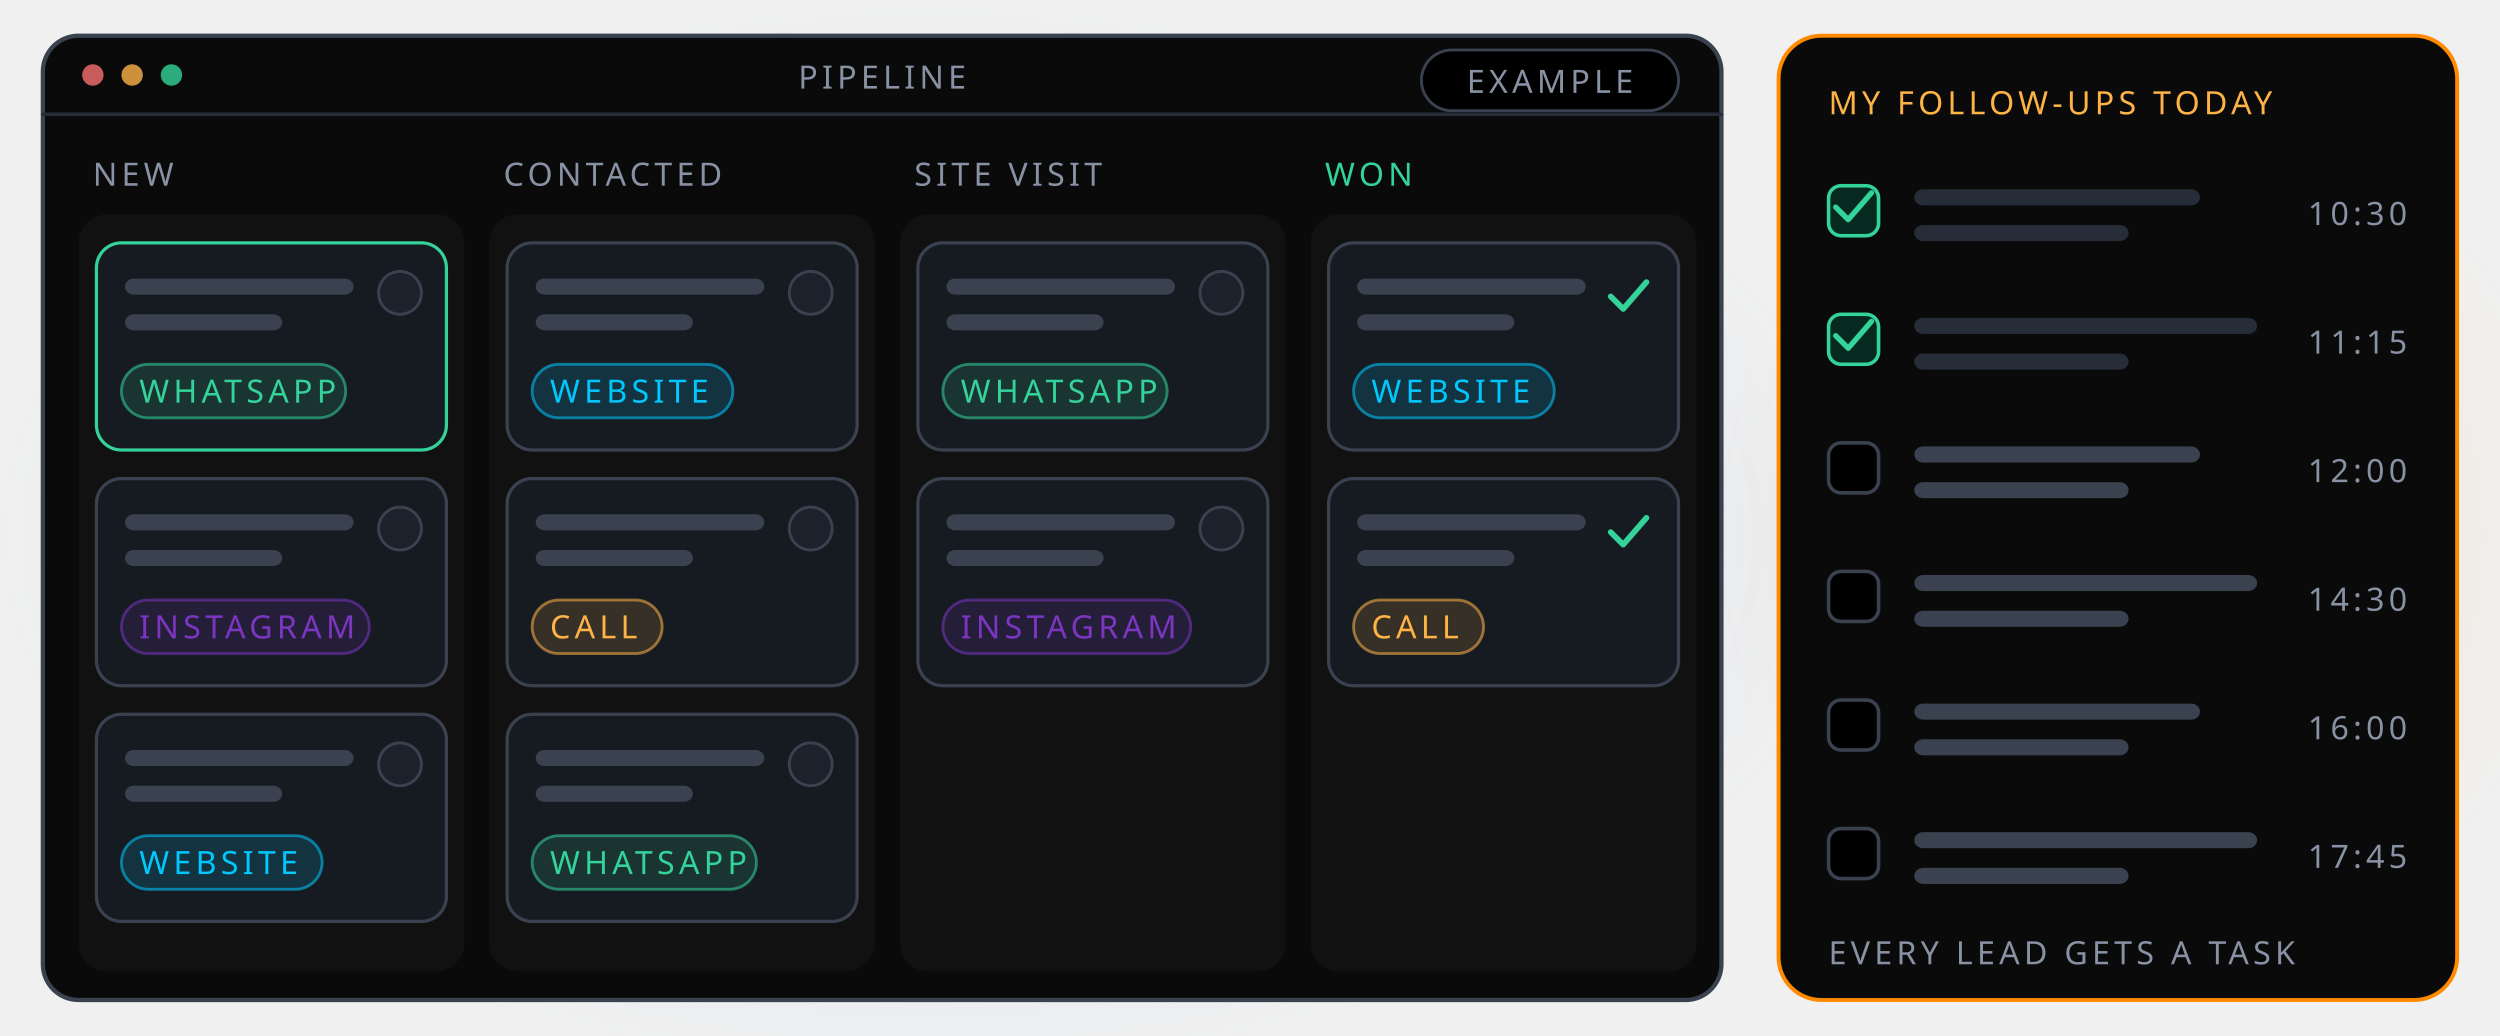
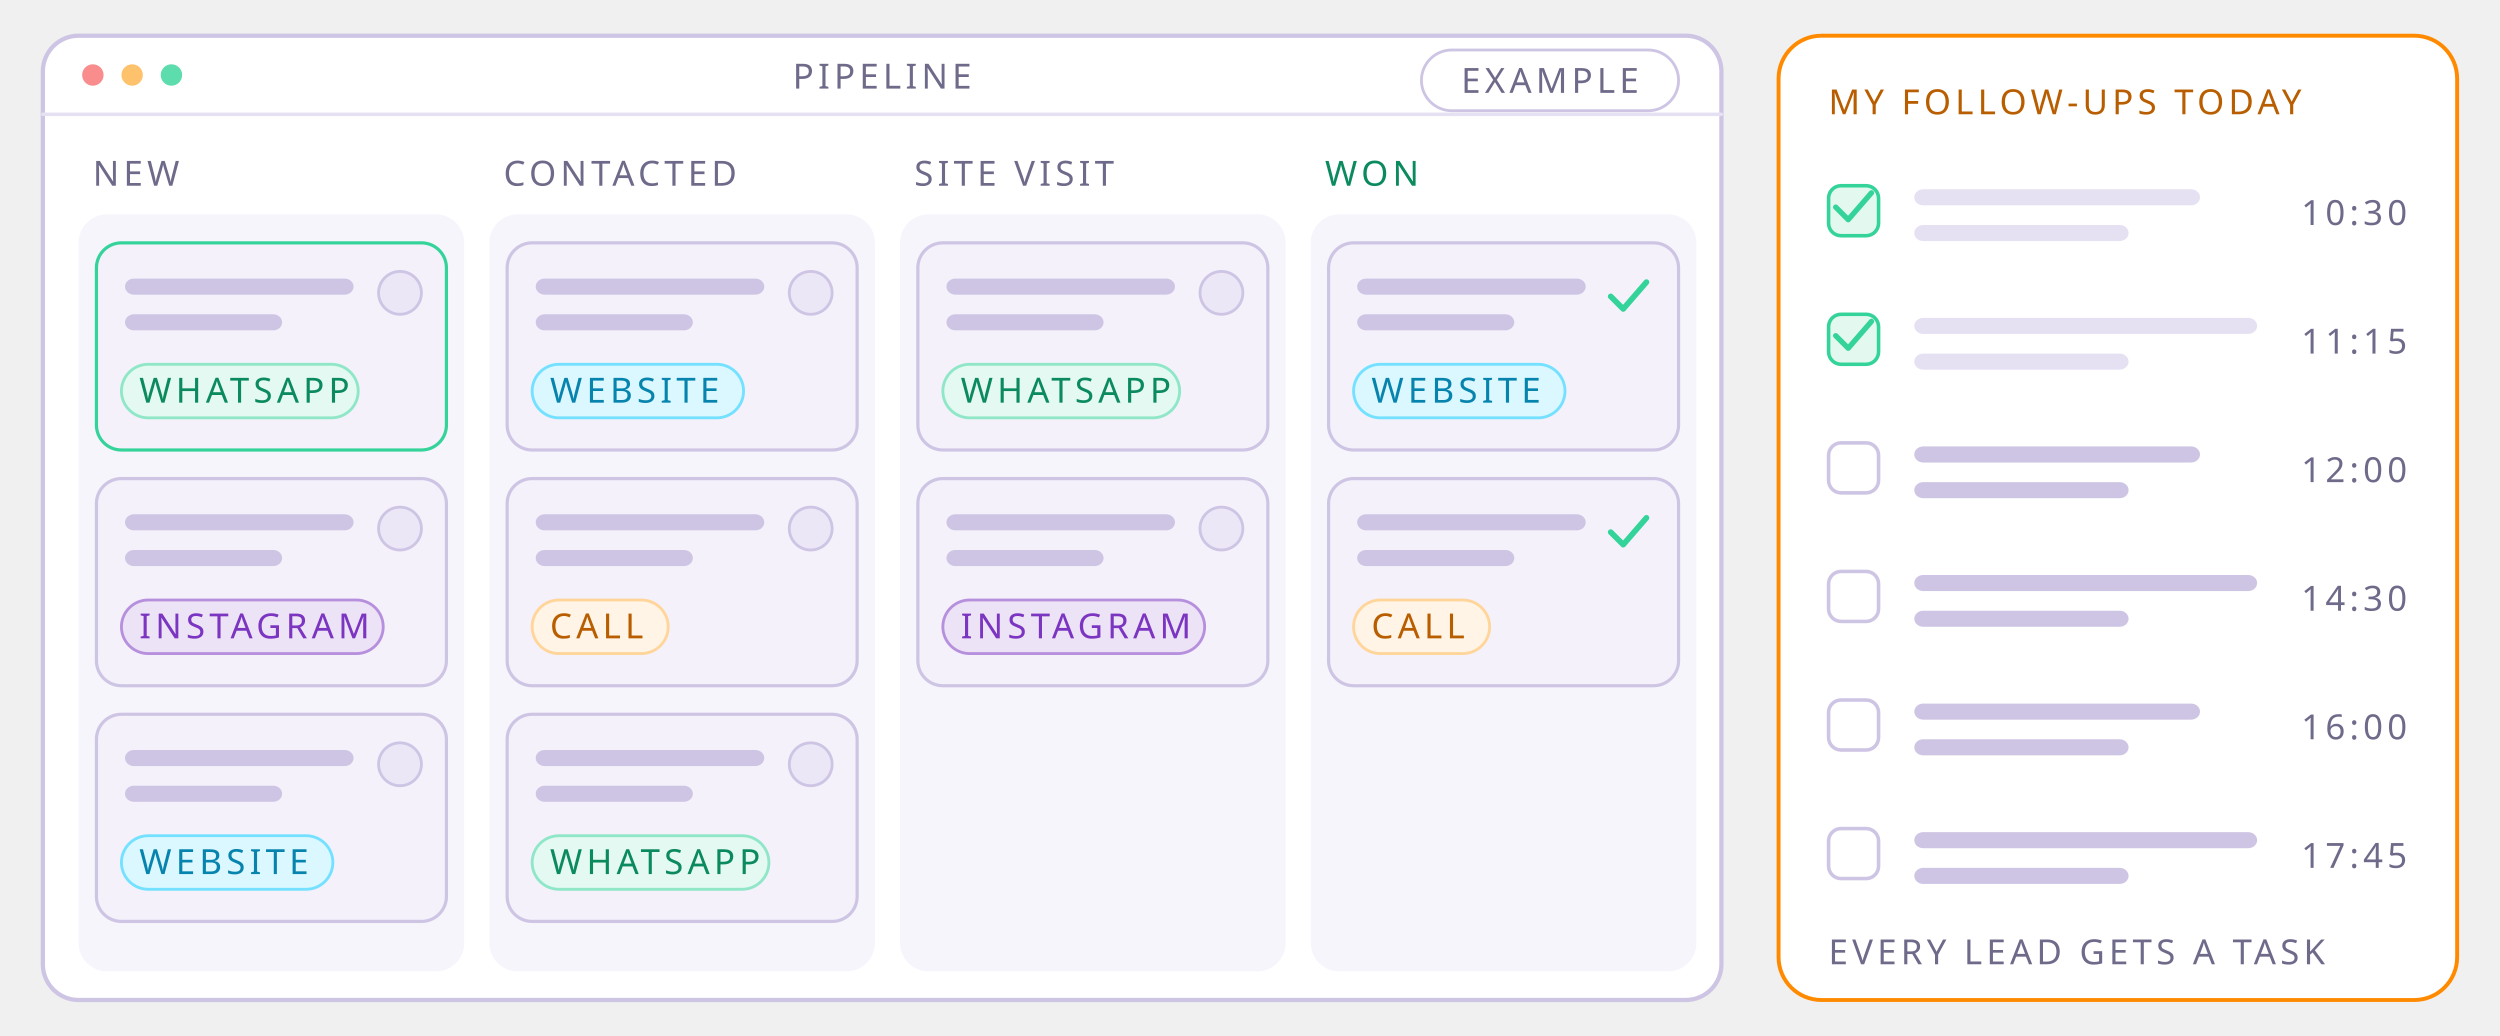
<svg xmlns="http://www.w3.org/2000/svg" viewBox="0 0 700 290" role="img" fill="none">
-   <defs>
-     <radialGradient id="crm-halo1">
-       <stop offset="0" stop-color="#4A90E2" stop-opacity="0.2" />
-       <stop offset="1" stop-color="#4A90E2" stop-opacity="0" />
-     </radialGradient>
-     <radialGradient id="crm-halo2">
-       <stop offset="0" stop-color="#FF8A00" stop-opacity="0.12" />
-       <stop offset="1" stop-color="#FF8A00" stop-opacity="0" />
-     </radialGradient>
-   </defs>
-   <ellipse cx="260" cy="150" rx="260" ry="150" fill="url(#crm-halo1)" />
-   <ellipse cx="600" cy="150" rx="120" ry="130" fill="url(#crm-halo2)" />
-   <rect x="12" y="10" width="470" height="270" rx="10" fill="#0A0A0A" stroke="#3A4250" stroke-width="1.2" />
-   <line x1="12" y1="32" x2="482" y2="32" stroke="#262D38" stroke-width="1" stroke-linecap="round" />
-   <circle cx="26" cy="21" r="3" fill="#F87171" opacity="0.8" />
-   <circle cx="37" cy="21" r="3" fill="#FFB347" opacity="0.8" />
-   <circle cx="48" cy="21" r="3" fill="#34D399" opacity="0.8" />
-   <text x="247.0" y="24.8" font-family="JetBrains Mono" font-size="9" font-weight="500" fill="#8892A4" text-anchor="middle" letter-spacing="1.2">PIPELINE</text>
-   <text x="26" y="52" font-family="JetBrains Mono" font-size="9" font-weight="500" fill="#8892A4" text-anchor="start" letter-spacing="1.2">NEW</text>
-   <rect x="22" y="60" width="108" height="212" rx="8" fill="#111111" />
-   <rect x="27" y="68" width="98" height="58" rx="7" fill="#161B22" stroke="#34D399" stroke-width="0.9" />
-   <rect x="35" y="78" width="64" height="4.5" rx="2.5" fill="#3A4250" />
-   <rect x="35" y="88" width="44" height="4.5" rx="2.5" fill="#3A4250" />
-   <rect x="34" y="102" width="62.8" height="15" rx="7.5" fill="#34D399" fill-opacity="0.14" stroke="#34D399" stroke-opacity=".55" stroke-width=".8" />
-   <text x="39" y="112.74" font-family="JetBrains Mono" font-size="9" font-weight="500" fill="#34D399" text-anchor="start" letter-spacing="1.2">WHATSAPP</text>
-   <circle cx="112" cy="82" r="6" fill="#1C222B" stroke="#3A4250" stroke-width="0.8" />
-   <rect x="27" y="134" width="98" height="58" rx="7" fill="#161B22" stroke="#3A4250" stroke-width="0.9" />
-   <rect x="35" y="144" width="64" height="4.5" rx="2.5" fill="#3A4250" />
-   <rect x="35" y="154" width="44" height="4.5" rx="2.5" fill="#3A4250" />
-   <rect x="34" y="168" width="69.4" height="15" rx="7.5" fill="#7B35C1" fill-opacity="0.14" stroke="#7B35C1" stroke-opacity=".55" stroke-width=".8" />
-   <text x="39" y="178.74" font-family="JetBrains Mono" font-size="9" font-weight="500" fill="#7B35C1" text-anchor="start" letter-spacing="1.2">INSTAGRAM</text>
-   <circle cx="112" cy="148" r="6" fill="#1C222B" stroke="#3A4250" stroke-width="0.8" />
-   <rect x="27" y="200" width="98" height="58" rx="7" fill="#161B22" stroke="#3A4250" stroke-width="0.9" />
-   <rect x="35" y="210" width="64" height="4.5" rx="2.5" fill="#3A4250" />
-   <rect x="35" y="220" width="44" height="4.5" rx="2.5" fill="#3A4250" />
-   <rect x="34" y="234" width="56.2" height="15" rx="7.5" fill="#00C8FF" fill-opacity="0.14" stroke="#00C8FF" stroke-opacity=".55" stroke-width=".8" />
-   <text x="39" y="244.74" font-family="JetBrains Mono" font-size="9" font-weight="500" fill="#00C8FF" text-anchor="start" letter-spacing="1.2">WEBSITE</text>
-   <circle cx="112" cy="214" r="6" fill="#1C222B" stroke="#3A4250" stroke-width="0.8" />
-   <text x="141" y="52" font-family="JetBrains Mono" font-size="9" font-weight="500" fill="#8892A4" text-anchor="start" letter-spacing="1.2">CONTACTED</text>
-   <rect x="137" y="60" width="108" height="212" rx="8" fill="#111111" />
-   <rect x="142" y="68" width="98" height="58" rx="7" fill="#161B22" stroke="#3A4250" stroke-width="0.9" />
-   <rect x="150" y="78" width="64" height="4.5" rx="2.5" fill="#3A4250" />
-   <rect x="150" y="88" width="44" height="4.5" rx="2.5" fill="#3A4250" />
-   <rect x="149" y="102" width="56.2" height="15" rx="7.5" fill="#00C8FF" fill-opacity="0.14" stroke="#00C8FF" stroke-opacity=".55" stroke-width=".8" />
-   <text x="154" y="112.74" font-family="JetBrains Mono" font-size="9" font-weight="500" fill="#00C8FF" text-anchor="start" letter-spacing="1.2">WEBSITE</text>
-   <circle cx="227" cy="82" r="6" fill="#1C222B" stroke="#3A4250" stroke-width="0.8" />
-   <rect x="142" y="134" width="98" height="58" rx="7" fill="#161B22" stroke="#3A4250" stroke-width="0.9" />
-   <rect x="150" y="144" width="64" height="4.5" rx="2.5" fill="#3A4250" />
-   <rect x="150" y="154" width="44" height="4.5" rx="2.5" fill="#3A4250" />
-   <rect x="149" y="168" width="36.4" height="15" rx="7.5" fill="#FFB347" fill-opacity="0.14" stroke="#FFB347" stroke-opacity=".55" stroke-width=".8" />
-   <text x="154" y="178.74" font-family="JetBrains Mono" font-size="9" font-weight="500" fill="#FFB347" text-anchor="start" letter-spacing="1.2">CALL</text>
-   <circle cx="227" cy="148" r="6" fill="#1C222B" stroke="#3A4250" stroke-width="0.8" />
-   <rect x="142" y="200" width="98" height="58" rx="7" fill="#161B22" stroke="#3A4250" stroke-width="0.9" />
-   <rect x="150" y="210" width="64" height="4.5" rx="2.5" fill="#3A4250" />
-   <rect x="150" y="220" width="44" height="4.5" rx="2.5" fill="#3A4250" />
-   <rect x="149" y="234" width="62.8" height="15" rx="7.5" fill="#34D399" fill-opacity="0.14" stroke="#34D399" stroke-opacity=".55" stroke-width=".8" />
-   <text x="154" y="244.74" font-family="JetBrains Mono" font-size="9" font-weight="500" fill="#34D399" text-anchor="start" letter-spacing="1.2">WHATSAPP</text>
-   <circle cx="227" cy="214" r="6" fill="#1C222B" stroke="#3A4250" stroke-width="0.8" />
-   <text x="256" y="52" font-family="JetBrains Mono" font-size="9" font-weight="500" fill="#8892A4" text-anchor="start" letter-spacing="1.2">SITE VISIT</text>
-   <rect x="252" y="60" width="108" height="212" rx="8" fill="#111111" />
-   <rect x="257" y="68" width="98" height="58" rx="7" fill="#161B22" stroke="#3A4250" stroke-width="0.9" />
-   <rect x="265" y="78" width="64" height="4.5" rx="2.5" fill="#3A4250" />
-   <rect x="265" y="88" width="44" height="4.5" rx="2.5" fill="#3A4250" />
-   <rect x="264" y="102" width="62.8" height="15" rx="7.5" fill="#34D399" fill-opacity="0.14" stroke="#34D399" stroke-opacity=".55" stroke-width=".8" />
-   <text x="269" y="112.74" font-family="JetBrains Mono" font-size="9" font-weight="500" fill="#34D399" text-anchor="start" letter-spacing="1.2">WHATSAPP</text>
-   <circle cx="342" cy="82" r="6" fill="#1C222B" stroke="#3A4250" stroke-width="0.8" />
-   <rect x="257" y="134" width="98" height="58" rx="7" fill="#161B22" stroke="#3A4250" stroke-width="0.9" />
-   <rect x="265" y="144" width="64" height="4.5" rx="2.5" fill="#3A4250" />
-   <rect x="265" y="154" width="44" height="4.5" rx="2.5" fill="#3A4250" />
-   <rect x="264" y="168" width="69.4" height="15" rx="7.5" fill="#7B35C1" fill-opacity="0.14" stroke="#7B35C1" stroke-opacity=".55" stroke-width=".8" />
-   <text x="269" y="178.74" font-family="JetBrains Mono" font-size="9" font-weight="500" fill="#7B35C1" text-anchor="start" letter-spacing="1.2">INSTAGRAM</text>
-   <circle cx="342" cy="148" r="6" fill="#1C222B" stroke="#3A4250" stroke-width="0.8" />
-   <text x="371" y="52" font-family="JetBrains Mono" font-size="9" font-weight="500" fill="#34D399" text-anchor="start" letter-spacing="1.2">WON</text>
-   <rect x="367" y="60" width="108" height="212" rx="8" fill="#111111" />
-   <rect x="372" y="68" width="98" height="58" rx="7" fill="#161B22" stroke="#3A4250" stroke-width="0.9" />
-   <rect x="380" y="78" width="64" height="4.5" rx="2.5" fill="#3A4250" />
-   <rect x="380" y="88" width="44" height="4.5" rx="2.5" fill="#3A4250" />
-   <rect x="379" y="102" width="56.2" height="15" rx="7.5" fill="#00C8FF" fill-opacity="0.14" stroke="#00C8FF" stroke-opacity=".55" stroke-width=".8" />
-   <text x="384" y="112.74" font-family="JetBrains Mono" font-size="9" font-weight="500" fill="#00C8FF" text-anchor="start" letter-spacing="1.2">WEBSITE</text>
+   <defs />
+   <rect x="12" y="10" width="470" height="270" rx="10" fill="#FFFFFF" stroke="#CEC5E4" stroke-width="1.2" />
+   <line x1="12" y1="32" x2="482" y2="32" stroke="#E6E0F3" stroke-width="1" stroke-linecap="round" />
+   <circle cx="26" cy="21" r="3" fill="#F98D8D" />
+   <circle cx="37" cy="21" r="3" fill="#FFC26C" />
+   <circle cx="48" cy="21" r="3" fill="#5DDCAD" />
+   <text x="247.0" y="24.8" font-family="JetBrains Mono" font-size="9.72" font-weight="500" fill="#6E6A8A" text-anchor="middle" letter-spacing="1.2">PIPELINE</text>
+   <text x="26" y="52" font-family="JetBrains Mono" font-size="9.72" font-weight="500" fill="#6E6A8A" text-anchor="start" letter-spacing="1.2">NEW</text>
+   <rect x="22" y="60" width="108" height="212" rx="8" fill="#F7F5FC" />
+   <rect x="27" y="68" width="98" height="58" rx="7" fill="#F4F1FB" stroke="#34D399" stroke-width="0.9" />
+   <rect x="35" y="78" width="64" height="4.5" rx="2.5" fill="#CEC5E4" />
+   <rect x="35" y="88" width="44" height="4.5" rx="2.5" fill="#CEC5E4" />
+   <rect x="34" y="102" width="66.3" height="15" rx="7.5" fill="#E3F9F1" stroke="#8FE7C7" stroke-width=".8" />
+   <text x="39" y="112.74" font-family="JetBrains Mono" font-size="9.72" font-weight="500" fill="#0B8A5E" text-anchor="start" letter-spacing="1.2">WHATSAPP</text>
+   <circle cx="112" cy="82" r="6" fill="#ECE7F7" stroke="#CEC5E4" stroke-width="0.8" />
+   <rect x="27" y="134" width="98" height="58" rx="7" fill="#F4F1FB" stroke="#CEC5E4" stroke-width="0.9" />
+   <rect x="35" y="144" width="64" height="4.5" rx="2.5" fill="#CEC5E4" />
+   <rect x="35" y="154" width="44" height="4.5" rx="2.5" fill="#CEC5E4" />
+   <rect x="34" y="168" width="73.3" height="15" rx="7.5" fill="#EDE3F6" stroke="#B690DD" stroke-width=".8" />
+   <text x="39" y="178.74" font-family="JetBrains Mono" font-size="9.72" font-weight="500" fill="#7B35C1" text-anchor="start" letter-spacing="1.2">INSTAGRAM</text>
+   <circle cx="112" cy="148" r="6" fill="#ECE7F7" stroke="#CEC5E4" stroke-width="0.8" />
+   <rect x="27" y="200" width="98" height="58" rx="7" fill="#F4F1FB" stroke="#CEC5E4" stroke-width="0.9" />
+   <rect x="35" y="210" width="64" height="4.5" rx="2.5" fill="#CEC5E4" />
+   <rect x="35" y="220" width="44" height="4.5" rx="2.5" fill="#CEC5E4" />
+   <rect x="34" y="234" width="59.2" height="15" rx="7.5" fill="#DBF7FF" stroke="#73E1FF" stroke-width=".8" />
+   <text x="39" y="244.74" font-family="JetBrains Mono" font-size="9.72" font-weight="500" fill="#0784AD" text-anchor="start" letter-spacing="1.2">WEBSITE</text>
+   <circle cx="112" cy="214" r="6" fill="#ECE7F7" stroke="#CEC5E4" stroke-width="0.8" />
+   <text x="141" y="52" font-family="JetBrains Mono" font-size="9.72" font-weight="500" fill="#6E6A8A" text-anchor="start" letter-spacing="1.2">CONTACTED</text>
+   <rect x="137" y="60" width="108" height="212" rx="8" fill="#F7F5FC" />
+   <rect x="142" y="68" width="98" height="58" rx="7" fill="#F4F1FB" stroke="#CEC5E4" stroke-width="0.9" />
+   <rect x="150" y="78" width="64" height="4.5" rx="2.5" fill="#CEC5E4" />
+   <rect x="150" y="88" width="44" height="4.5" rx="2.5" fill="#CEC5E4" />
+   <rect x="149" y="102" width="59.2" height="15" rx="7.5" fill="#DBF7FF" stroke="#73E1FF" stroke-width=".8" />
+   <text x="154" y="112.74" font-family="JetBrains Mono" font-size="9.72" font-weight="500" fill="#0784AD" text-anchor="start" letter-spacing="1.2">WEBSITE</text>
+   <circle cx="227" cy="82" r="6" fill="#ECE7F7" stroke="#CEC5E4" stroke-width="0.8" />
+   <rect x="142" y="134" width="98" height="58" rx="7" fill="#F4F1FB" stroke="#CEC5E4" stroke-width="0.9" />
+   <rect x="150" y="144" width="64" height="4.5" rx="2.5" fill="#CEC5E4" />
+   <rect x="150" y="154" width="44" height="4.5" rx="2.5" fill="#CEC5E4" />
+   <rect x="149" y="168" width="38.1" height="15" rx="7.5" fill="#FFF4E5" stroke="#FFD59A" stroke-width=".8" />
+   <text x="154" y="178.74" font-family="JetBrains Mono" font-size="9.72" font-weight="500" fill="#B85E00" text-anchor="start" letter-spacing="1.2">CALL</text>
+   <circle cx="227" cy="148" r="6" fill="#ECE7F7" stroke="#CEC5E4" stroke-width="0.8" />
+   <rect x="142" y="200" width="98" height="58" rx="7" fill="#F4F1FB" stroke="#CEC5E4" stroke-width="0.9" />
+   <rect x="150" y="210" width="64" height="4.5" rx="2.5" fill="#CEC5E4" />
+   <rect x="150" y="220" width="44" height="4.5" rx="2.5" fill="#CEC5E4" />
+   <rect x="149" y="234" width="66.3" height="15" rx="7.5" fill="#E3F9F1" stroke="#8FE7C7" stroke-width=".8" />
+   <text x="154" y="244.74" font-family="JetBrains Mono" font-size="9.72" font-weight="500" fill="#0B8A5E" text-anchor="start" letter-spacing="1.2">WHATSAPP</text>
+   <circle cx="227" cy="214" r="6" fill="#ECE7F7" stroke="#CEC5E4" stroke-width="0.8" />
+   <text x="256" y="52" font-family="JetBrains Mono" font-size="9.72" font-weight="500" fill="#6E6A8A" text-anchor="start" letter-spacing="1.2">SITE VISIT</text>
+   <rect x="252" y="60" width="108" height="212" rx="8" fill="#F7F5FC" />
+   <rect x="257" y="68" width="98" height="58" rx="7" fill="#F4F1FB" stroke="#CEC5E4" stroke-width="0.9" />
+   <rect x="265" y="78" width="64" height="4.5" rx="2.5" fill="#CEC5E4" />
+   <rect x="265" y="88" width="44" height="4.5" rx="2.5" fill="#CEC5E4" />
+   <rect x="264" y="102" width="66.3" height="15" rx="7.5" fill="#E3F9F1" stroke="#8FE7C7" stroke-width=".8" />
+   <text x="269" y="112.74" font-family="JetBrains Mono" font-size="9.72" font-weight="500" fill="#0B8A5E" text-anchor="start" letter-spacing="1.2">WHATSAPP</text>
+   <circle cx="342" cy="82" r="6" fill="#ECE7F7" stroke="#CEC5E4" stroke-width="0.8" />
+   <rect x="257" y="134" width="98" height="58" rx="7" fill="#F4F1FB" stroke="#CEC5E4" stroke-width="0.9" />
+   <rect x="265" y="144" width="64" height="4.5" rx="2.5" fill="#CEC5E4" />
+   <rect x="265" y="154" width="44" height="4.5" rx="2.5" fill="#CEC5E4" />
+   <rect x="264" y="168" width="73.3" height="15" rx="7.5" fill="#EDE3F6" stroke="#B690DD" stroke-width=".8" />
+   <text x="269" y="178.74" font-family="JetBrains Mono" font-size="9.72" font-weight="500" fill="#7B35C1" text-anchor="start" letter-spacing="1.2">INSTAGRAM</text>
+   <circle cx="342" cy="148" r="6" fill="#ECE7F7" stroke="#CEC5E4" stroke-width="0.8" />
+   <text x="371" y="52" font-family="JetBrains Mono" font-size="9.72" font-weight="500" fill="#0B8A5E" text-anchor="start" letter-spacing="1.2">WON</text>
+   <rect x="367" y="60" width="108" height="212" rx="8" fill="#F7F5FC" />
+   <rect x="372" y="68" width="98" height="58" rx="7" fill="#F4F1FB" stroke="#CEC5E4" stroke-width="0.9" />
+   <rect x="380" y="78" width="64" height="4.5" rx="2.5" fill="#CEC5E4" />
+   <rect x="380" y="88" width="44" height="4.5" rx="2.5" fill="#CEC5E4" />
+   <rect x="379" y="102" width="59.2" height="15" rx="7.5" fill="#DBF7FF" stroke="#73E1FF" stroke-width=".8" />
+   <text x="384" y="112.74" font-family="JetBrains Mono" font-size="9.72" font-weight="500" fill="#0784AD" text-anchor="start" letter-spacing="1.2">WEBSITE</text>
  <path d="M451 83.0 l3.5 3.5 l6.5 -7.5" stroke="#34D399" stroke-width="1.6" fill="none" stroke-linecap="round" stroke-linejoin="round" />
-   <rect x="372" y="134" width="98" height="58" rx="7" fill="#161B22" stroke="#3A4250" stroke-width="0.9" />
-   <rect x="380" y="144" width="64" height="4.5" rx="2.5" fill="#3A4250" />
-   <rect x="380" y="154" width="44" height="4.5" rx="2.5" fill="#3A4250" />
-   <rect x="379" y="168" width="36.4" height="15" rx="7.5" fill="#FFB347" fill-opacity="0.14" stroke="#FFB347" stroke-opacity=".55" stroke-width=".8" />
-   <text x="384" y="178.74" font-family="JetBrains Mono" font-size="9" font-weight="500" fill="#FFB347" text-anchor="start" letter-spacing="1.2">CALL</text>
+   <rect x="372" y="134" width="98" height="58" rx="7" fill="#F4F1FB" stroke="#CEC5E4" stroke-width="0.9" />
+   <rect x="380" y="144" width="64" height="4.5" rx="2.5" fill="#CEC5E4" />
+   <rect x="380" y="154" width="44" height="4.5" rx="2.5" fill="#CEC5E4" />
+   <rect x="379" y="168" width="38.1" height="15" rx="7.5" fill="#FFF4E5" stroke="#FFD59A" stroke-width=".8" />
+   <text x="384" y="178.74" font-family="JetBrains Mono" font-size="9.72" font-weight="500" fill="#B85E00" text-anchor="start" letter-spacing="1.2">CALL</text>
  <path d="M451 149.0 l3.5 3.5 l6.5 -7.5" stroke="#34D399" stroke-width="1.6" fill="none" stroke-linecap="round" stroke-linejoin="round" />
-   <rect x="398" y="14" width="72" height="17" rx="8.5" fill="#000000" stroke="#3A4250" stroke-width="0.8" />
-   <text x="434" y="26" font-family="JetBrains Mono" font-size="9" font-weight="500" fill="#8892A4" text-anchor="middle" letter-spacing="1.2">EXAMPLE</text>
-   <rect x="498" y="10" width="190" height="270" rx="12" fill="#0A0A0A" stroke="#FF8A00" stroke-width="1.1" />
-   <text x="512" y="32" font-family="JetBrains Mono" font-size="9" font-weight="500" fill="#FFB347" text-anchor="start" letter-spacing="1.2">MY FOLLOW-UPS TODAY</text>
-   <rect x="512" y="52" width="14" height="14" rx="3.5" fill="#062A20" stroke="#34D399" stroke-width="1" />
+   <rect x="398" y="14" width="72" height="17" rx="8.5" fill="#FFFFFF" stroke="#CEC5E4" stroke-width="0.8" />
+   <text x="434" y="26" font-family="JetBrains Mono" font-size="9.72" font-weight="500" fill="#6E6A8A" text-anchor="middle" letter-spacing="1.2">EXAMPLE</text>
+   <rect x="498" y="10" width="190" height="270" rx="12" fill="#FFFFFF" stroke="#FF8A00" stroke-width="1.1" />
+   <text x="512" y="32" font-family="JetBrains Mono" font-size="9.72" font-weight="500" fill="#B85E00" text-anchor="start" letter-spacing="1.2">MY FOLLOW-UPS TODAY</text>
+   <rect x="512" y="52" width="14" height="14" rx="3.5" fill="#E3F8EF" stroke="#34D399" stroke-width="1" />
  <path d="M514 58.0 l3.5 3.5 l6.5 -7.5" stroke="#34D399" stroke-width="1.5" fill="none" stroke-linecap="round" stroke-linejoin="round" />
-   <rect x="536" y="53" width="80" height="4.5" rx="2.5" fill="#262D38" />
-   <rect x="536" y="63" width="60" height="4.5" rx="2.5" fill="#262D38" />
-   <text x="674" y="63" font-family="JetBrains Mono" font-size="9" font-weight="500" fill="#8892A4" text-anchor="end" letter-spacing="1.2">10:30</text>
-   <rect x="512" y="88" width="14" height="14" rx="3.5" fill="#062A20" stroke="#34D399" stroke-width="1" />
+   <rect x="536" y="53" width="80" height="4.5" rx="2.5" fill="#E6E0F3" />
+   <rect x="536" y="63" width="60" height="4.5" rx="2.5" fill="#E6E0F3" />
+   <text x="674" y="63" font-family="JetBrains Mono" font-size="9.72" font-weight="500" fill="#6E6A8A" text-anchor="end" letter-spacing="1.2">10:30</text>
+   <rect x="512" y="88" width="14" height="14" rx="3.5" fill="#E3F8EF" stroke="#34D399" stroke-width="1" />
  <path d="M514 94.0 l3.5 3.5 l6.5 -7.5" stroke="#34D399" stroke-width="1.5" fill="none" stroke-linecap="round" stroke-linejoin="round" />
-   <rect x="536" y="89" width="96" height="4.5" rx="2.5" fill="#262D38" />
-   <rect x="536" y="99" width="60" height="4.5" rx="2.5" fill="#262D38" />
-   <text x="674" y="99" font-family="JetBrains Mono" font-size="9" font-weight="500" fill="#8892A4" text-anchor="end" letter-spacing="1.2">11:15</text>
-   <rect x="512" y="124" width="14" height="14" rx="3.5" fill="#000000" stroke="#3A4250" stroke-width="1" />
-   <rect x="536" y="125" width="80" height="4.5" rx="2.5" fill="#3A4250" />
-   <rect x="536" y="135" width="60" height="4.5" rx="2.5" fill="#3A4250" />
-   <text x="674" y="135" font-family="JetBrains Mono" font-size="9" font-weight="500" fill="#8892A4" text-anchor="end" letter-spacing="1.2">12:00</text>
-   <rect x="512" y="160" width="14" height="14" rx="3.5" fill="#000000" stroke="#3A4250" stroke-width="1" />
-   <rect x="536" y="161" width="96" height="4.5" rx="2.5" fill="#3A4250" />
-   <rect x="536" y="171" width="60" height="4.5" rx="2.5" fill="#3A4250" />
-   <text x="674" y="171" font-family="JetBrains Mono" font-size="9" font-weight="500" fill="#8892A4" text-anchor="end" letter-spacing="1.2">14:30</text>
-   <rect x="512" y="196" width="14" height="14" rx="3.5" fill="#000000" stroke="#3A4250" stroke-width="1" />
-   <rect x="536" y="197" width="80" height="4.5" rx="2.5" fill="#3A4250" />
-   <rect x="536" y="207" width="60" height="4.5" rx="2.5" fill="#3A4250" />
-   <text x="674" y="207" font-family="JetBrains Mono" font-size="9" font-weight="500" fill="#8892A4" text-anchor="end" letter-spacing="1.2">16:00</text>
-   <rect x="512" y="232" width="14" height="14" rx="3.5" fill="#000000" stroke="#3A4250" stroke-width="1" />
-   <rect x="536" y="233" width="96" height="4.5" rx="2.5" fill="#3A4250" />
-   <rect x="536" y="243" width="60" height="4.5" rx="2.5" fill="#3A4250" />
-   <text x="674" y="243" font-family="JetBrains Mono" font-size="9" font-weight="500" fill="#8892A4" text-anchor="end" letter-spacing="1.2">17:45</text>
-   <text x="512" y="270" font-family="JetBrains Mono" font-size="9" font-weight="500" fill="#8892A4" text-anchor="start" letter-spacing="1.2">EVERY LEAD GETS A TASK</text>
+   <rect x="536" y="89" width="96" height="4.5" rx="2.5" fill="#E6E0F3" />
+   <rect x="536" y="99" width="60" height="4.5" rx="2.5" fill="#E6E0F3" />
+   <text x="674" y="99" font-family="JetBrains Mono" font-size="9.72" font-weight="500" fill="#6E6A8A" text-anchor="end" letter-spacing="1.2">11:15</text>
+   <rect x="512" y="124" width="14" height="14" rx="3.5" fill="#FFFFFF" stroke="#CEC5E4" stroke-width="1" />
+   <rect x="536" y="125" width="80" height="4.5" rx="2.5" fill="#CEC5E4" />
+   <rect x="536" y="135" width="60" height="4.5" rx="2.5" fill="#CEC5E4" />
+   <text x="674" y="135" font-family="JetBrains Mono" font-size="9.72" font-weight="500" fill="#6E6A8A" text-anchor="end" letter-spacing="1.2">12:00</text>
+   <rect x="512" y="160" width="14" height="14" rx="3.5" fill="#FFFFFF" stroke="#CEC5E4" stroke-width="1" />
+   <rect x="536" y="161" width="96" height="4.5" rx="2.5" fill="#CEC5E4" />
+   <rect x="536" y="171" width="60" height="4.5" rx="2.5" fill="#CEC5E4" />
+   <text x="674" y="171" font-family="JetBrains Mono" font-size="9.72" font-weight="500" fill="#6E6A8A" text-anchor="end" letter-spacing="1.2">14:30</text>
+   <rect x="512" y="196" width="14" height="14" rx="3.5" fill="#FFFFFF" stroke="#CEC5E4" stroke-width="1" />
+   <rect x="536" y="197" width="80" height="4.5" rx="2.5" fill="#CEC5E4" />
+   <rect x="536" y="207" width="60" height="4.5" rx="2.5" fill="#CEC5E4" />
+   <text x="674" y="207" font-family="JetBrains Mono" font-size="9.72" font-weight="500" fill="#6E6A8A" text-anchor="end" letter-spacing="1.2">16:00</text>
+   <rect x="512" y="232" width="14" height="14" rx="3.5" fill="#FFFFFF" stroke="#CEC5E4" stroke-width="1" />
+   <rect x="536" y="233" width="96" height="4.5" rx="2.5" fill="#CEC5E4" />
+   <rect x="536" y="243" width="60" height="4.5" rx="2.5" fill="#CEC5E4" />
+   <text x="674" y="243" font-family="JetBrains Mono" font-size="9.72" font-weight="500" fill="#6E6A8A" text-anchor="end" letter-spacing="1.2">17:45</text>
+   <text x="512" y="270" font-family="JetBrains Mono" font-size="9.72" font-weight="500" fill="#6E6A8A" text-anchor="start" letter-spacing="1.2">EVERY LEAD GETS A TASK</text>
</svg>
